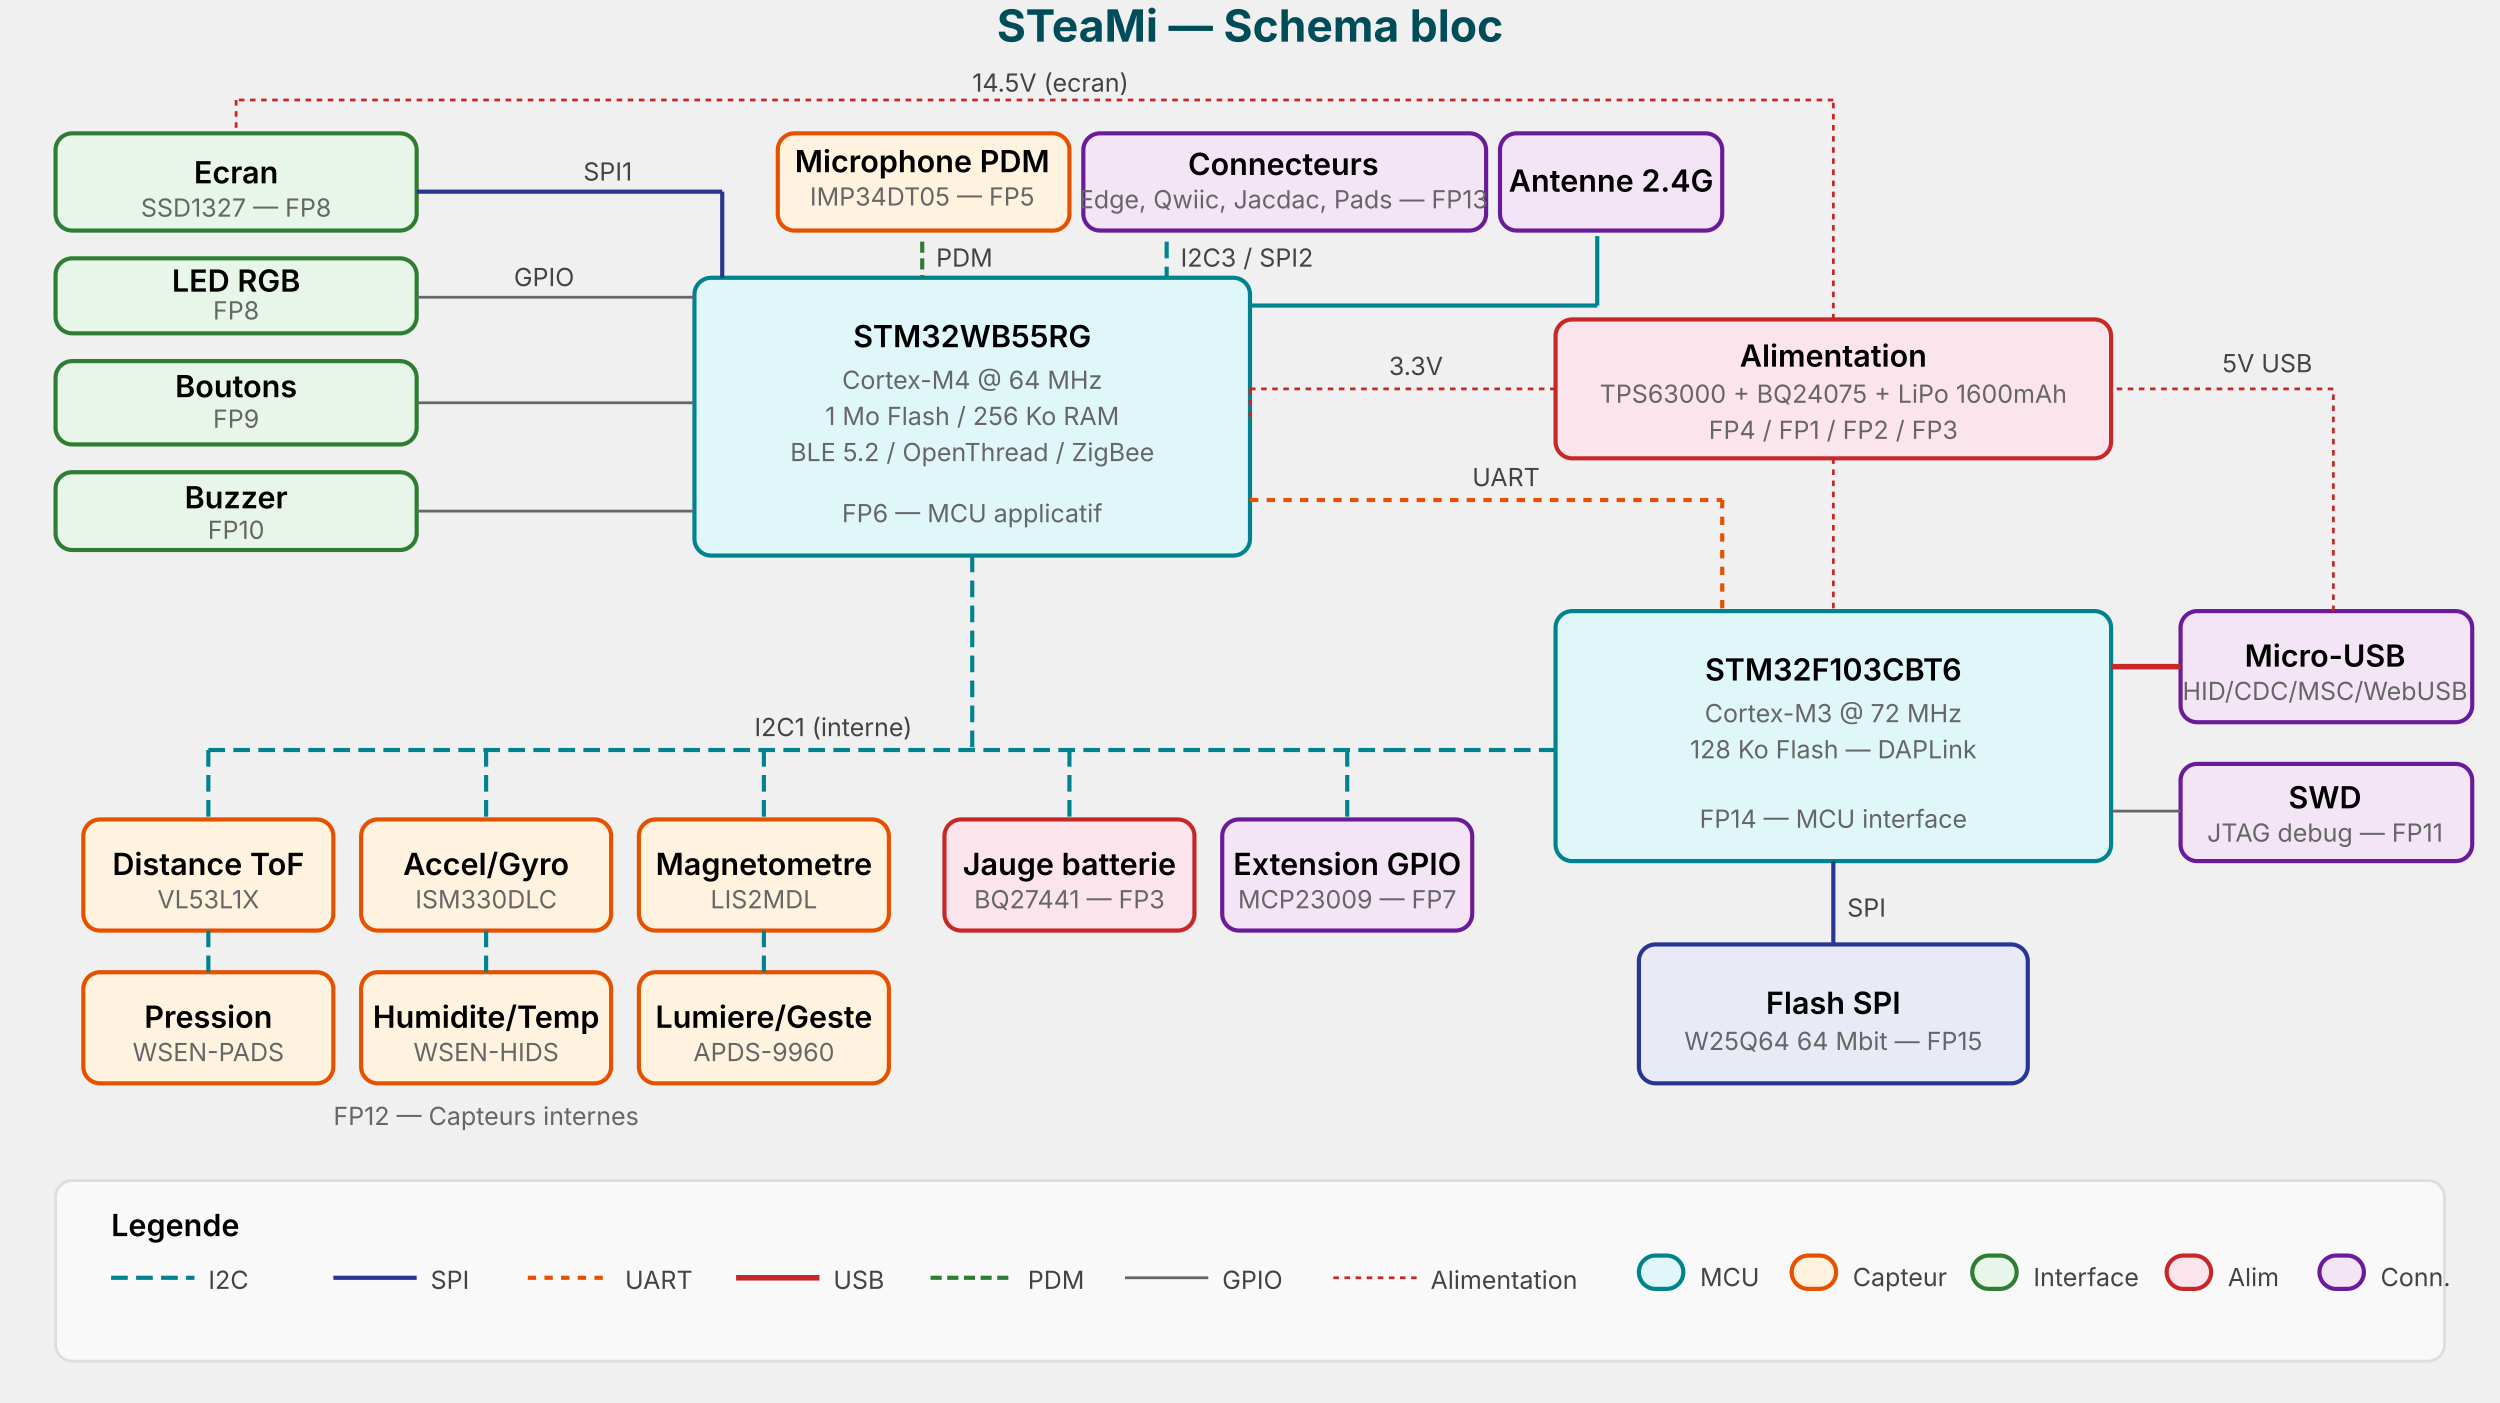
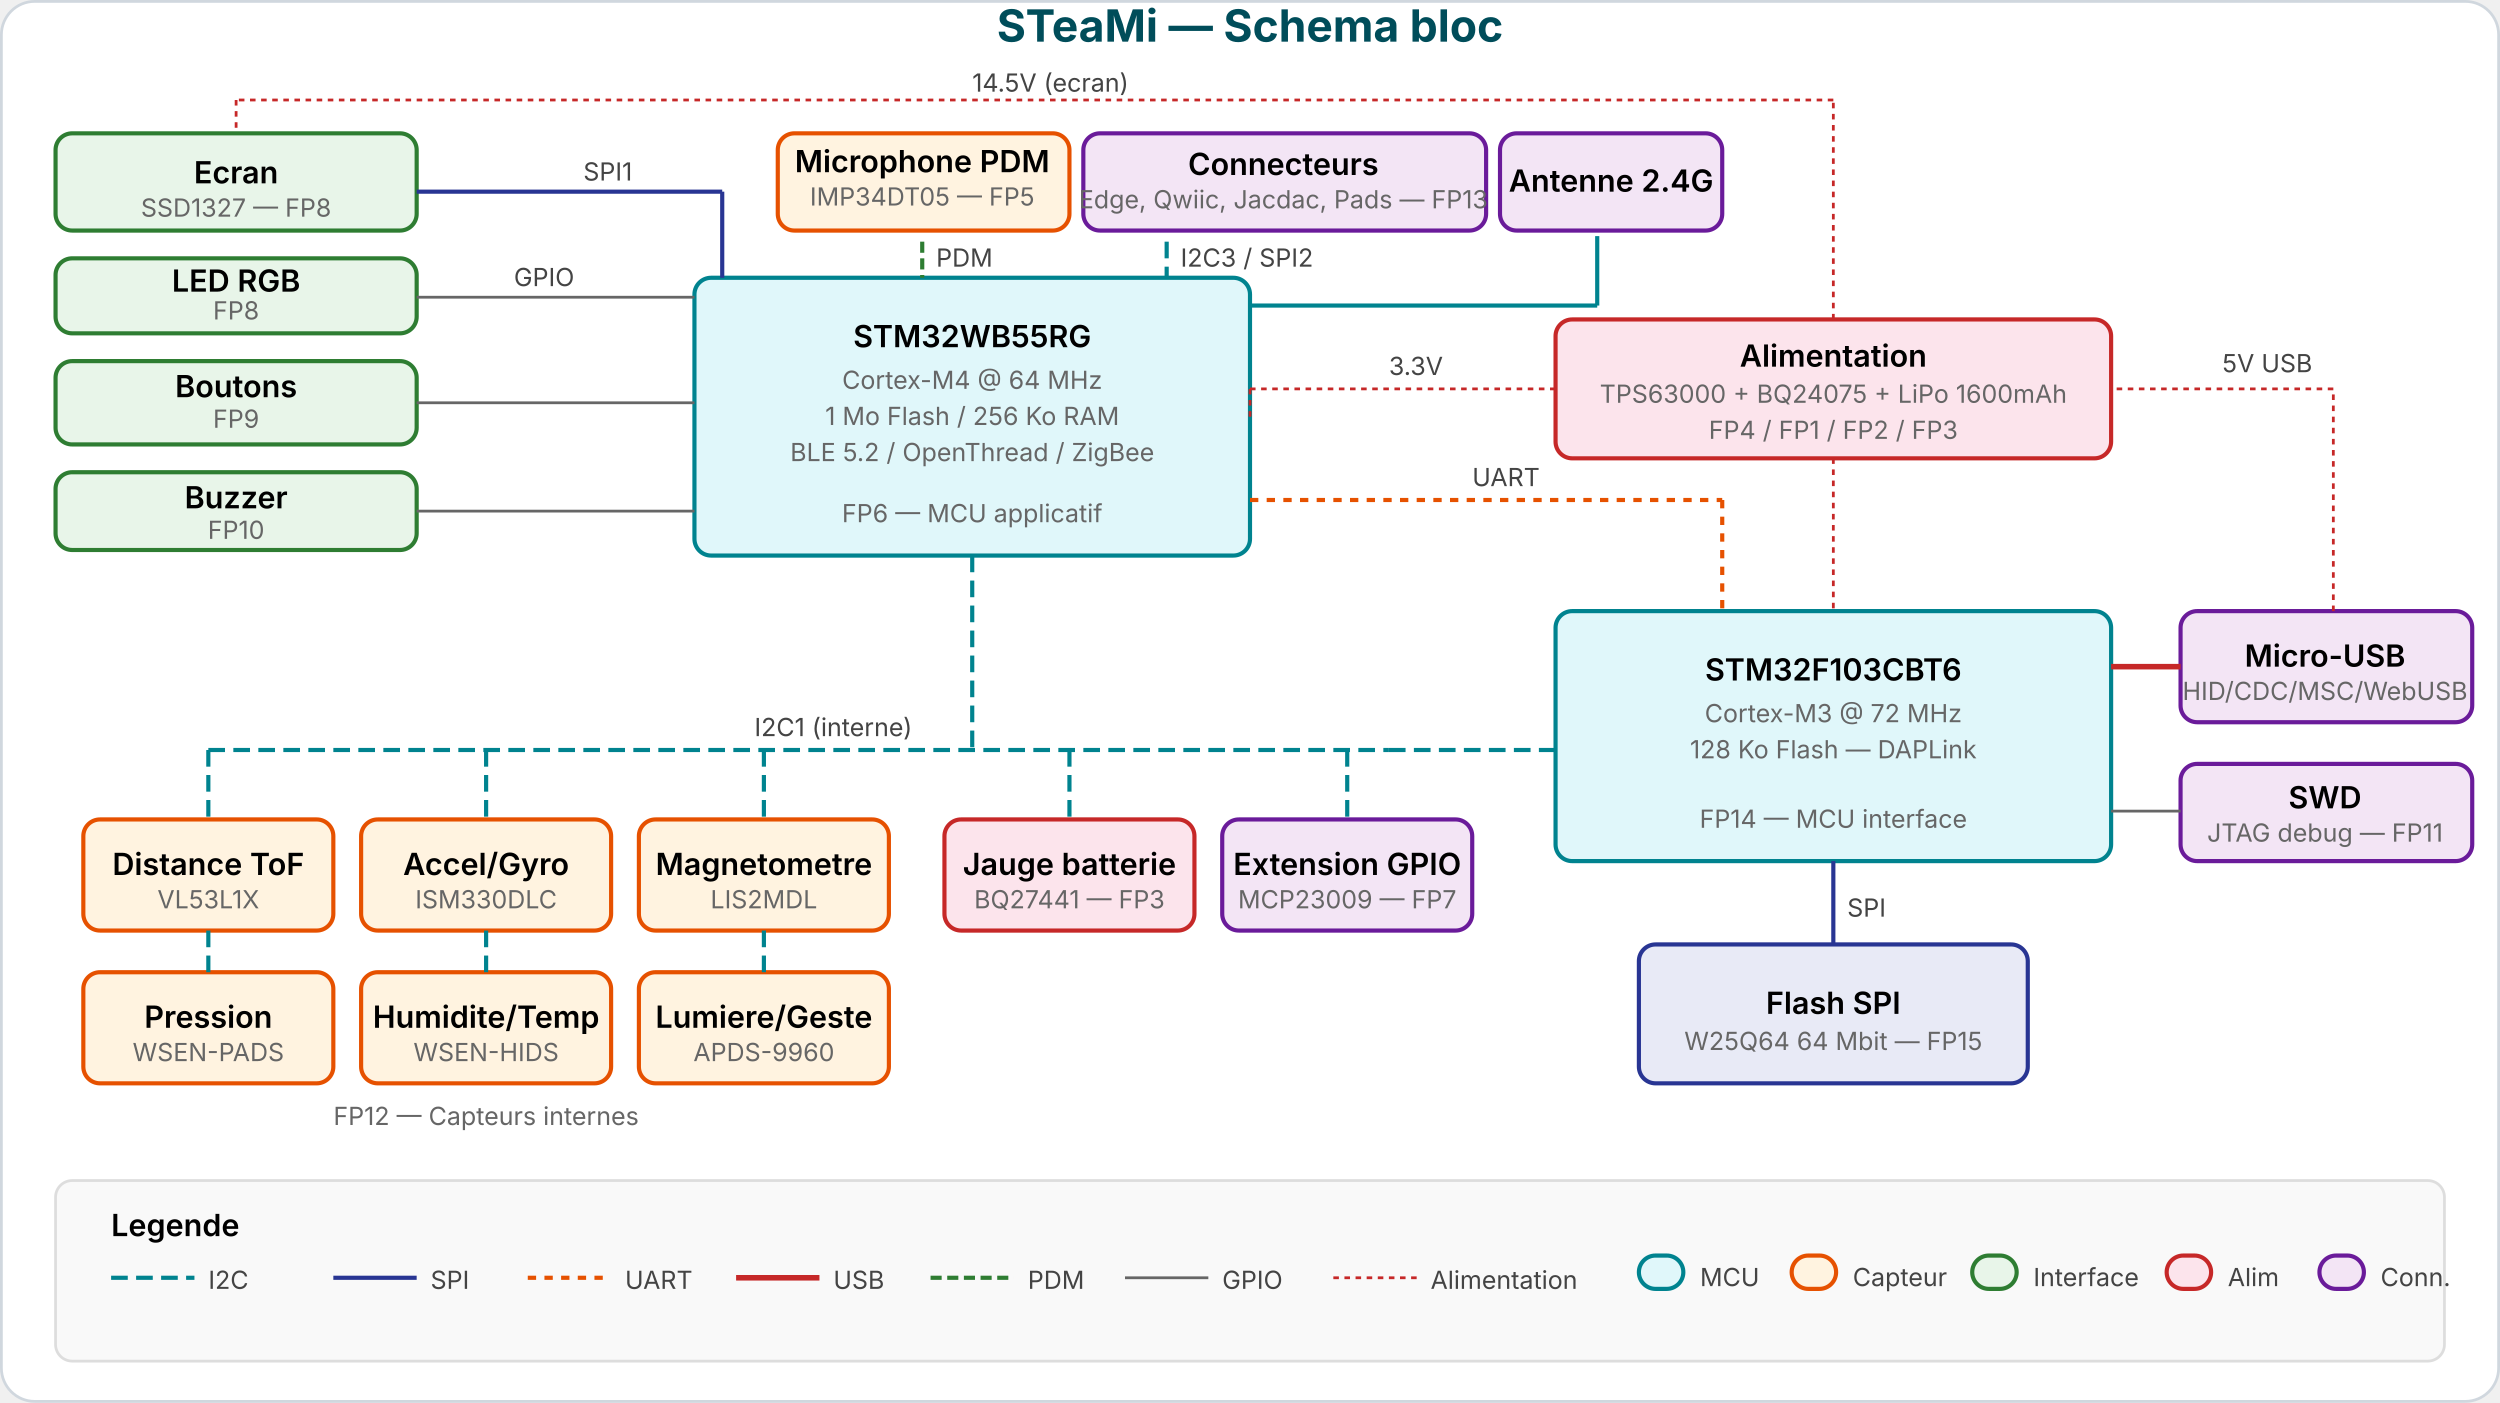
<svg xmlns="http://www.w3.org/2000/svg" viewBox="0 -20 900 505" font-family="Inter, -apple-system, sans-serif" font-size="11">
  <defs>
    <style>
      .box { rx: 6; ry: 6; stroke-width: 1.5; }
      .mcu { fill: #e0f7fa; stroke: #00838f; }
      .sensor { fill: #fff3e0; stroke: #e65100; }
      .power { fill: #fce4ec; stroke: #c62828; }
      .ui { fill: #e8f5e9; stroke: #2e7d32; }
      .conn { fill: #f3e5f5; stroke: #6a1b9a; }
      .flash { fill: #e8eaf6; stroke: #283593; }
      .label { font-weight: 600; font-size: 11px; }
      .sublabel { font-size: 9px; fill: #666; }
      .bus { stroke-width: 1.5; fill: none; }
      .bus-i2c { stroke: #00838f; stroke-dasharray: 6,3; }
      .bus-spi { stroke: #283593; }
      .bus-uart { stroke: #e65100; stroke-dasharray: 3,3; }
      .bus-usb { stroke: #c62828; stroke-width: 2; }
      .bus-pwr { stroke: #c62828; stroke-width: 1; stroke-dasharray: 2,2; }
      .bus-pdm { stroke: #2e7d32; stroke-dasharray: 4,2; }
      .bus-gpio { stroke: #666; stroke-width: 1; }
      .title { font-size: 16px; font-weight: 700; fill: #004d5a; }
      .legend-text { font-size: 9px; fill: #444; }
    </style>
  </defs>
+   <rect x="0.5" y="-19.5" width="899" height="504" rx="12" fill="#ffffff" stroke="#d0d7de" />
  <text x="450" y="-5" text-anchor="middle" class="title">STeaMi — Schema bloc</text>
  <rect x="250" y="80" width="200" height="100" class="box mcu" />
  <text x="350" y="105" text-anchor="middle" class="label">STM32WB55RG</text>
  <text x="350" y="120" text-anchor="middle" class="sublabel">Cortex-M4 @ 64 MHz</text>
  <text x="350" y="133" text-anchor="middle" class="sublabel">1 Mo Flash / 256 Ko RAM</text>
  <text x="350" y="146" text-anchor="middle" class="sublabel">BLE 5.2 / OpenThread / ZigBee</text>
  <text x="350" y="168" text-anchor="middle" class="sublabel" fill="#00838f">FP6 — MCU applicatif</text>
  <rect x="540" y="28" width="80" height="35" class="box conn" />
  <text x="580" y="49" text-anchor="middle" class="label" font-size="9">Antenne 2.4G</text>
  <line x1="450" y1="90" x2="575" y2="90" class="bus" stroke="#00838f" stroke-width="1.5" />
  <line x1="575" y1="90" x2="575" y2="65" class="bus" stroke="#00838f" stroke-width="1.5" />
  <rect x="560" y="200" width="200" height="90" class="box mcu" />
  <text x="660" y="225" text-anchor="middle" class="label">STM32F103CBT6</text>
  <text x="660" y="240" text-anchor="middle" class="sublabel">Cortex-M3 @ 72 MHz</text>
  <text x="660" y="253" text-anchor="middle" class="sublabel">128 Ko Flash — DAPLink</text>
  <text x="660" y="278" text-anchor="middle" class="sublabel" fill="#00838f">FP14 — MCU interface</text>
  <rect x="785" y="200" width="105" height="40" class="box conn" />
  <text x="837" y="220" text-anchor="middle" class="label" font-size="9">Micro-USB</text>
  <text x="837" y="232" text-anchor="middle" class="sublabel">HID/CDC/MSC/WebUSB</text>
  <line x1="760" y1="220" x2="785" y2="220" class="bus bus-usb" />
  <line x1="450" y1="160" x2="620" y2="160" class="bus bus-uart" />
  <line x1="620" y1="160" x2="620" y2="200" class="bus bus-uart" />
  <text x="530" y="155" class="legend-text" fill="#e65100">UART</text>
  <rect x="590" y="320" width="140" height="50" class="box flash" />
  <text x="660" y="345" text-anchor="middle" class="label">Flash SPI</text>
  <text x="660" y="358" text-anchor="middle" class="sublabel">W25Q64 64 Mbit — FP15</text>
  <line x1="660" y1="290" x2="660" y2="320" class="bus bus-spi" />
  <text x="665" y="310" class="legend-text" fill="#283593">SPI</text>
  <line x1="75" y1="250" x2="500" y2="250" class="bus bus-i2c" />
  <text x="300" y="245" text-anchor="middle" class="legend-text" fill="#00838f">I2C1 (interne)</text>
  <line x1="350" y1="180" x2="350" y2="250" class="bus bus-i2c" />
  <line x1="560" y1="250" x2="500" y2="250" class="bus bus-i2c" />
  <rect x="30" y="275" width="90" height="40" class="box sensor" />
  <text x="75" y="295" text-anchor="middle" class="label" font-size="9">Distance ToF</text>
  <text x="75" y="307" text-anchor="middle" class="sublabel">VL53L1X</text>
  <line x1="75" y1="250" x2="75" y2="275" class="bus bus-i2c" />
  <rect x="130" y="275" width="90" height="40" class="box sensor" />
  <text x="175" y="295" text-anchor="middle" class="label" font-size="9">Accel/Gyro</text>
  <text x="175" y="307" text-anchor="middle" class="sublabel">ISM330DLC</text>
  <line x1="175" y1="250" x2="175" y2="275" class="bus bus-i2c" />
  <rect x="230" y="275" width="90" height="40" class="box sensor" />
  <text x="275" y="295" text-anchor="middle" class="label" font-size="9">Magnetometre</text>
  <text x="275" y="307" text-anchor="middle" class="sublabel">LIS2MDL</text>
  <line x1="275" y1="250" x2="275" y2="275" class="bus bus-i2c" />
  <rect x="30" y="330" width="90" height="40" class="box sensor" />
  <text x="75" y="350" text-anchor="middle" class="label" font-size="9">Pression</text>
  <text x="75" y="362" text-anchor="middle" class="sublabel">WSEN-PADS</text>
  <line x1="75" y1="315" x2="75" y2="330" class="bus bus-i2c" />
  <rect x="130" y="330" width="90" height="40" class="box sensor" />
  <text x="175" y="350" text-anchor="middle" class="label" font-size="9">Humidite/Temp</text>
  <text x="175" y="362" text-anchor="middle" class="sublabel">WSEN-HIDS</text>
  <line x1="175" y1="315" x2="175" y2="330" class="bus bus-i2c" />
  <rect x="230" y="330" width="90" height="40" class="box sensor" />
  <text x="275" y="350" text-anchor="middle" class="label" font-size="9">Lumiere/Geste</text>
  <text x="275" y="362" text-anchor="middle" class="sublabel">APDS-9960</text>
  <line x1="275" y1="315" x2="275" y2="330" class="bus bus-i2c" />
  <rect x="340" y="275" width="90" height="40" class="box power" />
  <text x="385" y="295" text-anchor="middle" class="label" font-size="9">Jauge batterie</text>
  <text x="385" y="307" text-anchor="middle" class="sublabel">BQ27441 — FP3</text>
  <line x1="385" y1="250" x2="385" y2="275" class="bus bus-i2c" />
  <rect x="440" y="275" width="90" height="40" class="box conn" />
  <text x="485" y="295" text-anchor="middle" class="label" font-size="9">Extension GPIO</text>
  <text x="485" y="307" text-anchor="middle" class="sublabel">MCP23009 — FP7</text>
  <line x1="485" y1="250" x2="485" y2="275" class="bus bus-i2c" />
  <text x="175" y="385" text-anchor="middle" class="sublabel" fill="#e65100">FP12 — Capteurs internes</text>
  <rect x="280" y="28" width="105" height="35" class="box sensor" />
  <text x="332" y="42" text-anchor="middle" class="label" font-size="9">Microphone PDM</text>
  <text x="332" y="54" text-anchor="middle" class="sublabel">IMP34DT05 — FP5</text>
  <line x1="332" y1="67" x2="332" y2="80" class="bus bus-pdm" />
  <text x="337" y="76" class="legend-text" fill="#2e7d32">PDM</text>
  <rect x="20" y="28" width="130" height="35" class="box ui" />
  <text x="85" y="46" text-anchor="middle" class="label" font-size="10">Ecran</text>
  <text x="85" y="58" text-anchor="middle" class="sublabel">SSD1327 — FP8</text>
  <line x1="150" y1="49" x2="260" y2="49" class="bus bus-spi" />
  <line x1="260" y1="49" x2="260" y2="80" class="bus bus-spi" />
  <text x="210" y="45" class="legend-text" fill="#283593">SPI1</text>
  <rect x="20" y="73" width="130" height="27" class="box ui" />
  <text x="85" y="85" text-anchor="middle" class="label" font-size="9">LED RGB</text>
  <text x="85" y="95" text-anchor="middle" class="sublabel">FP8</text>
  <line x1="150" y1="87" x2="250" y2="87" class="bus bus-gpio" />
  <text x="185" y="83" class="legend-text" fill="#666">GPIO</text>
  <rect x="20" y="110" width="130" height="30" class="box ui" />
  <text x="85" y="123" text-anchor="middle" class="label" font-size="9">Boutons</text>
  <text x="85" y="134" text-anchor="middle" class="sublabel">FP9</text>
  <line x1="150" y1="125" x2="250" y2="125" class="bus bus-gpio" />
  <rect x="20" y="150" width="130" height="28" class="box ui" />
  <text x="85" y="163" text-anchor="middle" class="label" font-size="9">Buzzer</text>
  <text x="85" y="174" text-anchor="middle" class="sublabel">FP10</text>
  <line x1="150" y1="164" x2="250" y2="164" class="bus bus-gpio" />
  <rect x="560" y="95" width="200" height="50" class="box power" />
  <text x="660" y="112" text-anchor="middle" class="label" font-size="10">Alimentation</text>
  <text x="660" y="125" text-anchor="middle" class="sublabel">TPS63000 + BQ24075 + LiPo 1600mAh</text>
  <text x="660" y="138" text-anchor="middle" class="sublabel" fill="#c62828">FP4 / FP1 / FP2 / FP3</text>
  <line x1="660" y1="95" x2="660" y2="16" class="bus bus-pwr" />
  <line x1="660" y1="16" x2="85" y2="16" class="bus bus-pwr" />
  <line x1="85" y1="16" x2="85" y2="28" class="bus bus-pwr" />
  <text x="350" y="13" class="legend-text" fill="#c62828">14.5V (ecran)</text>
  <line x1="660" y1="145" x2="660" y2="200" class="bus bus-pwr" stroke-dasharray="2,4" />
  <line x1="560" y1="120" x2="450" y2="120" class="bus bus-pwr" />
  <line x1="450" y1="120" x2="450" y2="130" class="bus bus-pwr" />
  <text x="500" y="115" class="legend-text" fill="#c62828">3.3V</text>
  <line x1="840" y1="200" x2="840" y2="120" class="bus bus-pwr" />
  <line x1="840" y1="120" x2="760" y2="120" class="bus bus-pwr" />
  <text x="800" y="114" class="legend-text" fill="#c62828">5V USB</text>
  <rect x="390" y="28" width="145" height="35" class="box conn" />
  <text x="462" y="43" text-anchor="middle" class="label" font-size="9">Connecteurs</text>
  <text x="462" y="55" text-anchor="middle" class="sublabel">Edge, Qwiic, Jacdac, Pads — FP13</text>
  <line x1="420" y1="67" x2="420" y2="80" class="bus bus-i2c" stroke="#6a1b9a" />
  <text x="425" y="76" class="legend-text" fill="#6a1b9a">I2C3 / SPI2</text>
  <rect x="785" y="255" width="105" height="35" class="box conn" />
  <text x="837" y="271" text-anchor="middle" class="label" font-size="9">SWD</text>
  <text x="837" y="283" text-anchor="middle" class="sublabel">JTAG debug — FP11</text>
  <line x1="760" y1="272" x2="785" y2="272" class="bus bus-gpio" />
  <rect x="20" y="405" width="860" height="65" rx="6" fill="#f9f9f9" stroke="#ddd" />
  <text x="40" y="425" class="label" font-size="10">Legende</text>
  <line x1="40" y1="440" x2="70" y2="440" class="bus bus-i2c" />
  <text x="75" y="444" class="legend-text">I2C</text>
  <line x1="120" y1="440" x2="150" y2="440" class="bus bus-spi" />
  <text x="155" y="444" class="legend-text">SPI</text>
  <line x1="190" y1="440" x2="220" y2="440" class="bus bus-uart" />
  <text x="225" y="444" class="legend-text">UART</text>
  <line x1="265" y1="440" x2="295" y2="440" class="bus bus-usb" />
  <text x="300" y="444" class="legend-text">USB</text>
  <line x1="335" y1="440" x2="365" y2="440" class="bus bus-pdm" />
  <text x="370" y="444" class="legend-text">PDM</text>
  <line x1="405" y1="440" x2="435" y2="440" class="bus bus-gpio" />
  <text x="440" y="444" class="legend-text">GPIO</text>
  <line x1="480" y1="440" x2="510" y2="440" class="bus bus-pwr" />
  <text x="515" y="444" class="legend-text">Alimentation</text>
  <rect x="590" y="432" width="16" height="12" class="box mcu" />
  <text x="612" y="443" class="legend-text">MCU</text>
  <rect x="645" y="432" width="16" height="12" class="box sensor" />
  <text x="667" y="443" class="legend-text">Capteur</text>
  <rect x="710" y="432" width="16" height="12" class="box ui" />
  <text x="732" y="443" class="legend-text">Interface</text>
  <rect x="780" y="432" width="16" height="12" class="box power" />
  <text x="802" y="443" class="legend-text">Alim</text>
  <rect x="835" y="432" width="16" height="12" class="box conn" />
  <text x="857" y="443" class="legend-text">Conn.</text>
</svg>
